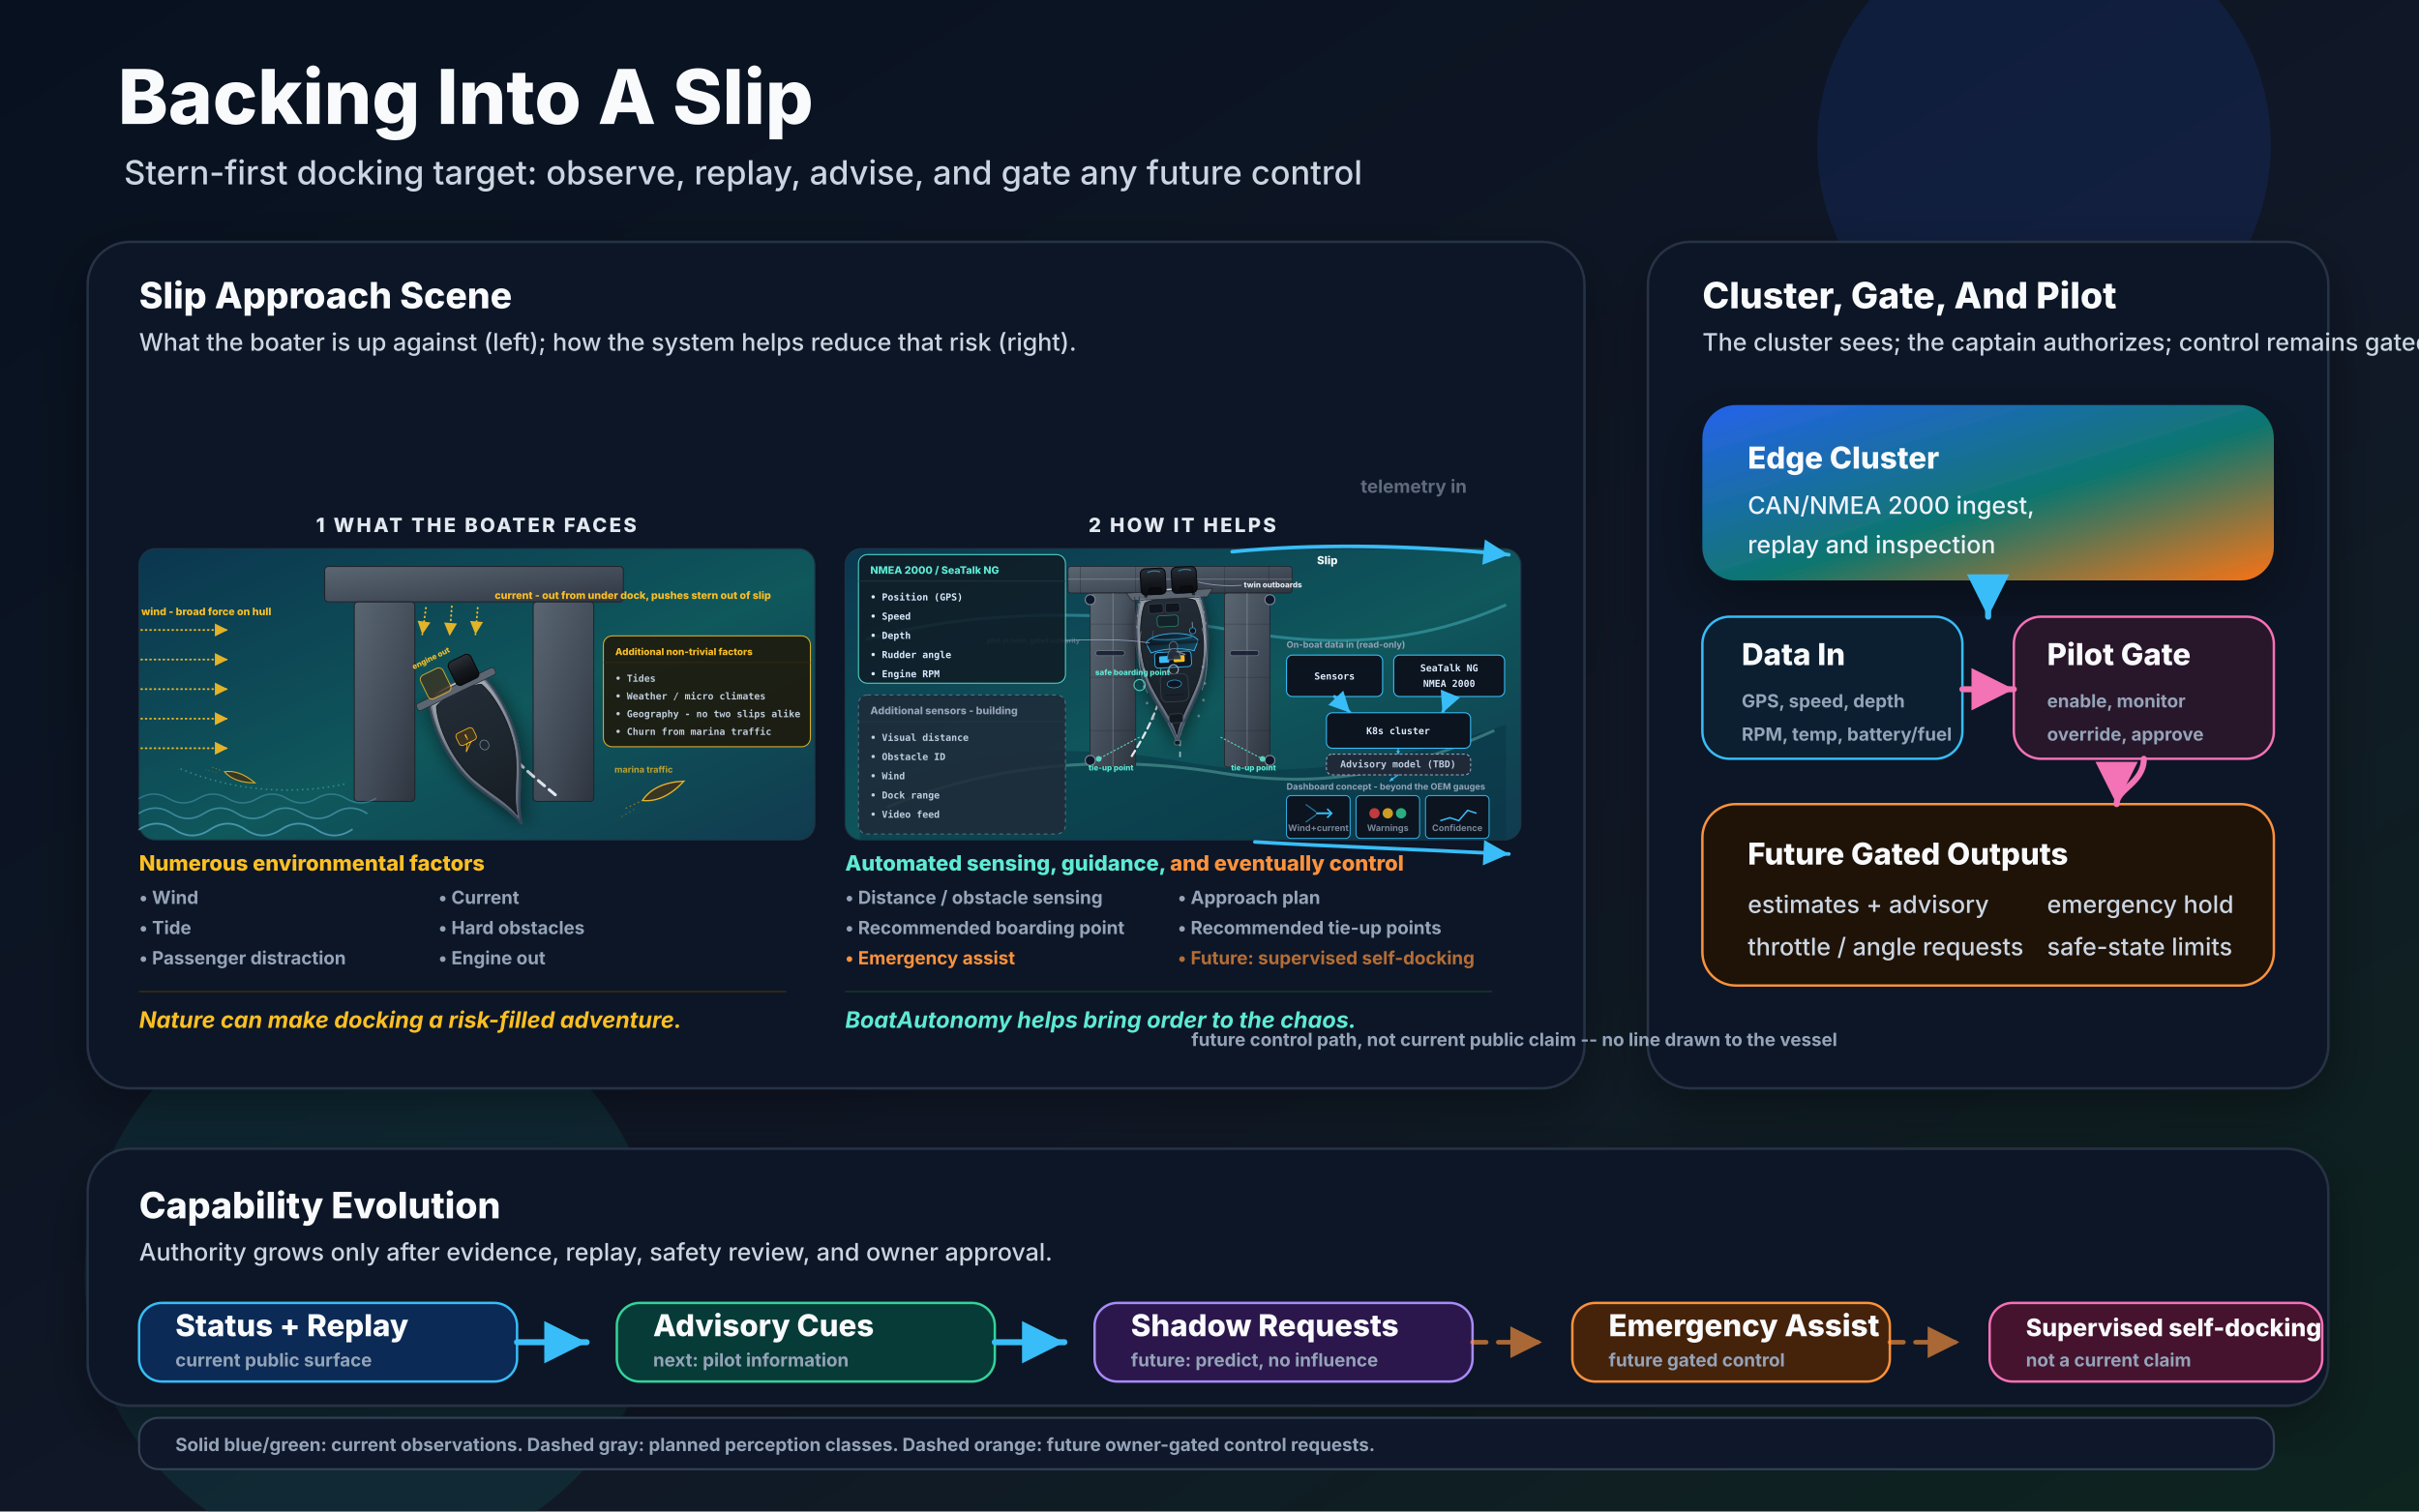
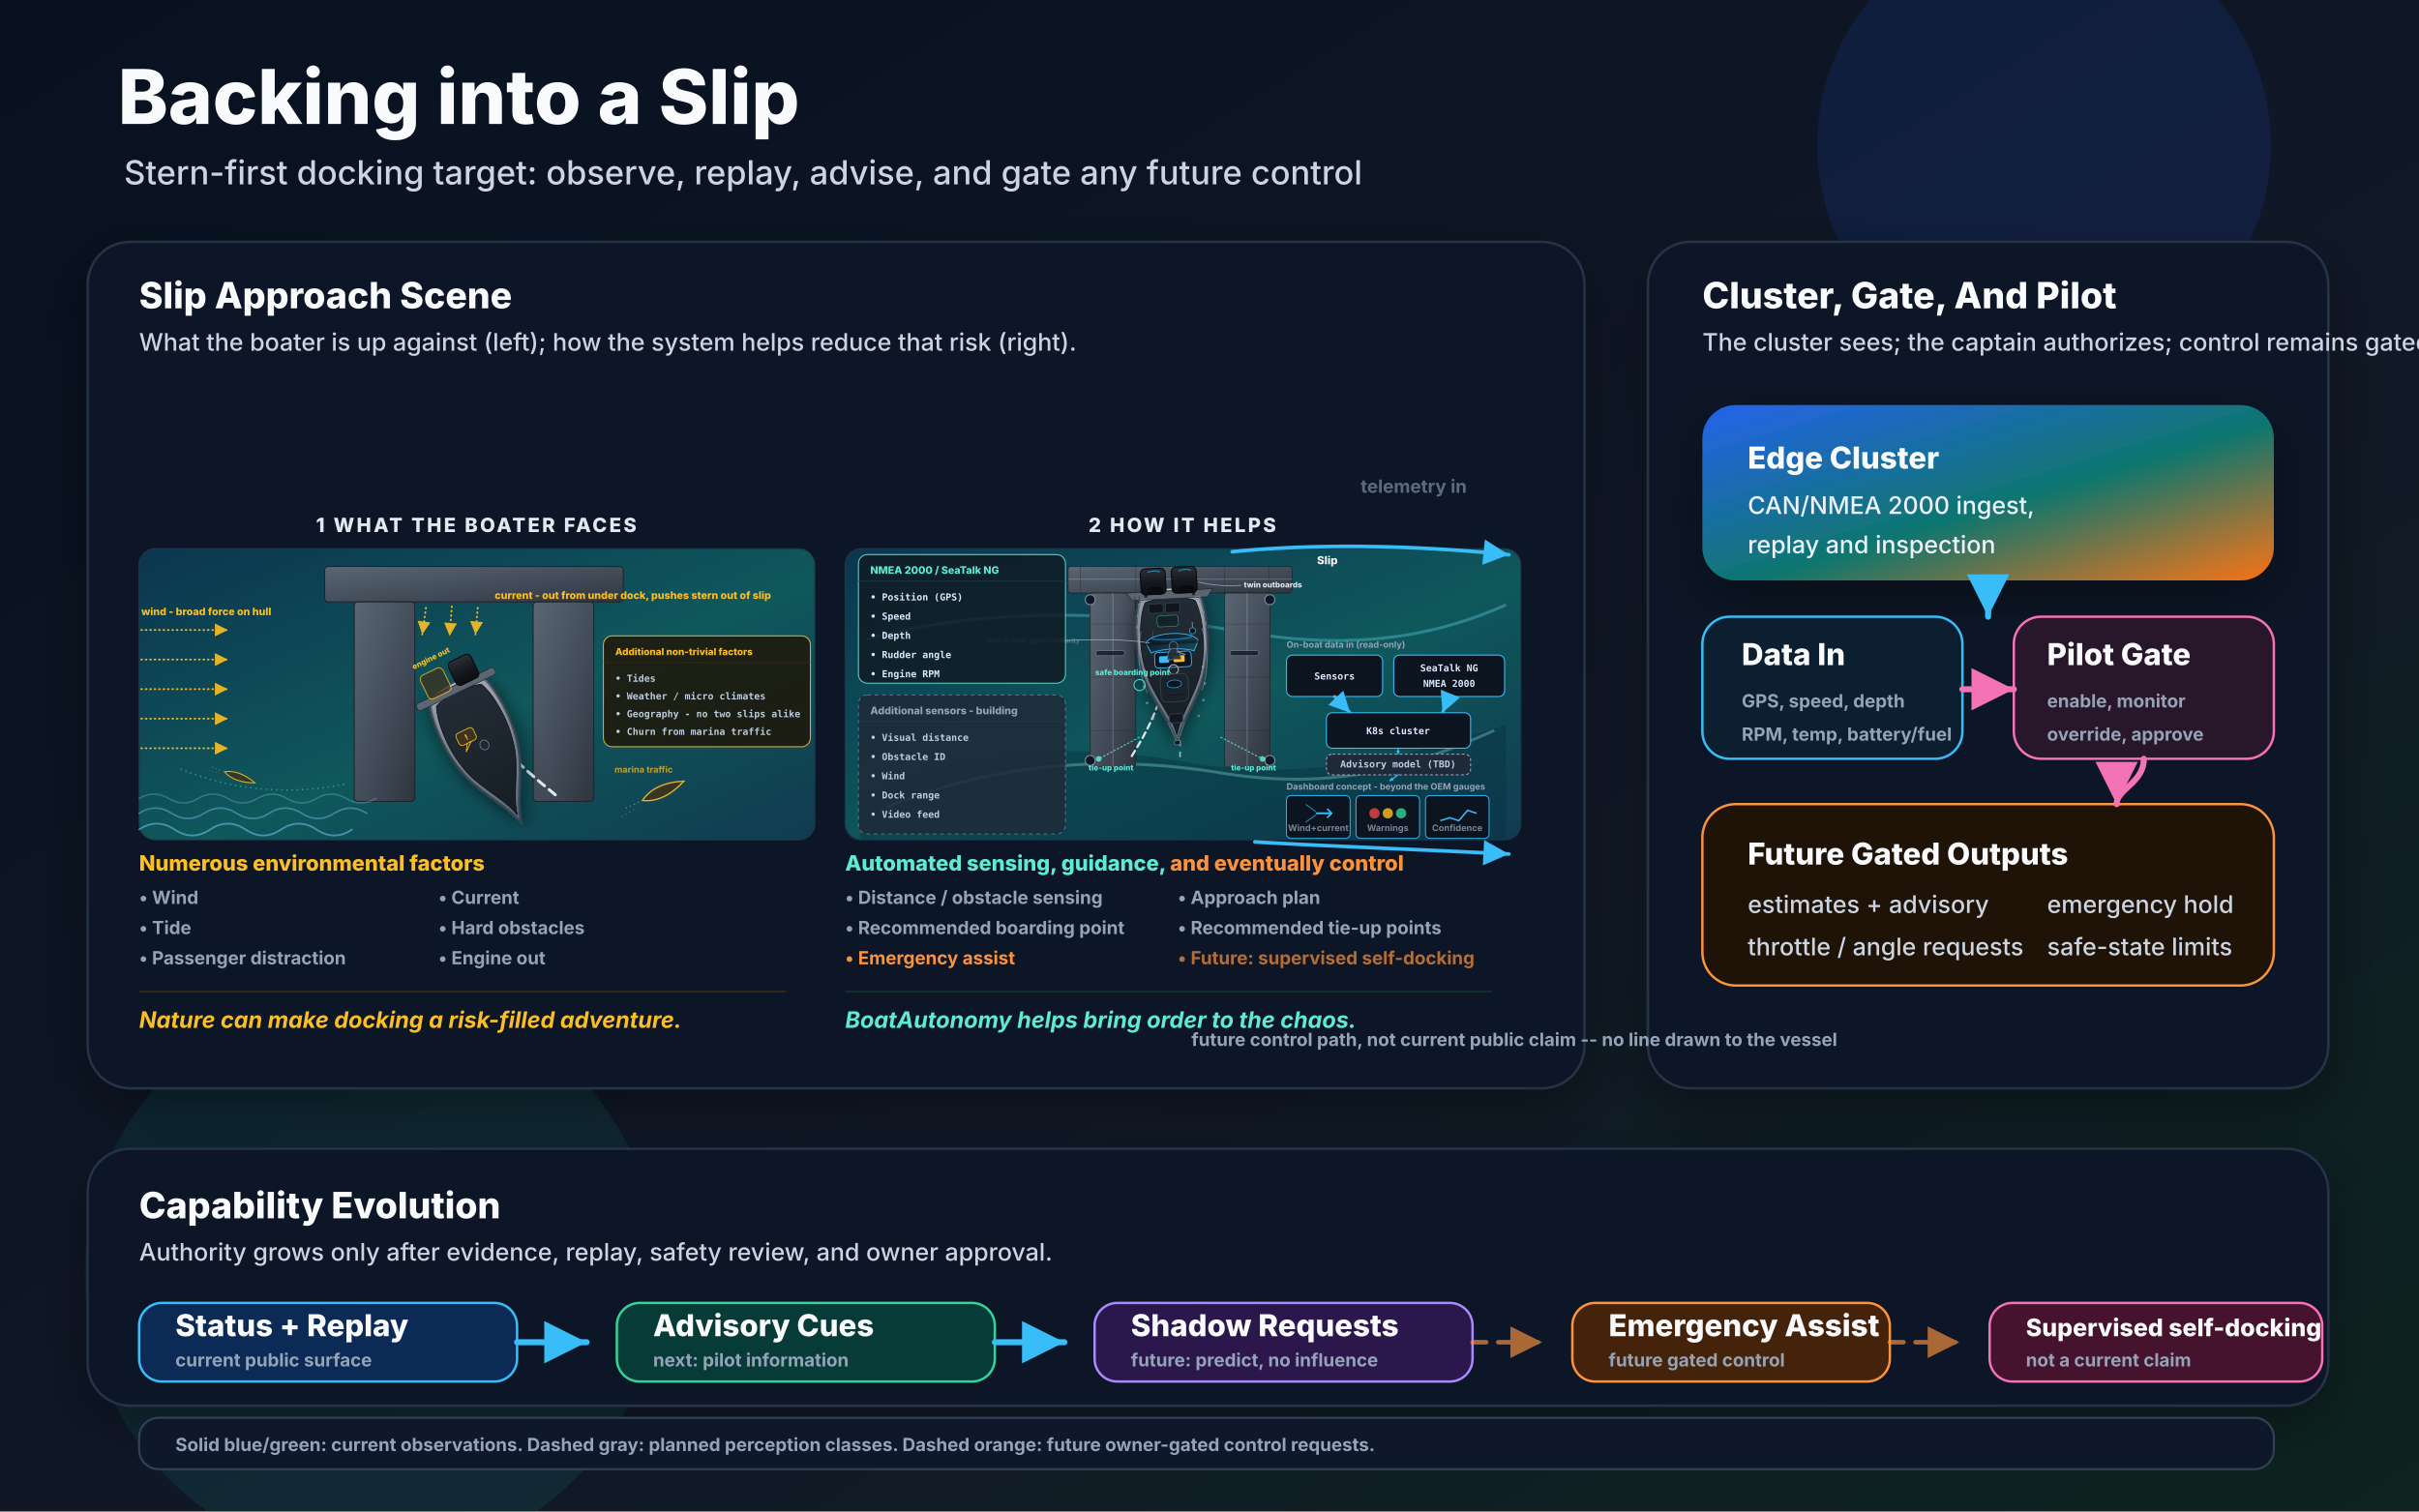
<svg xmlns="http://www.w3.org/2000/svg" width="1600" height="1000" viewBox="0 0 1600 1000" role="img" aria-labelledby="title desc">
  <defs>
    <linearGradient id="bg" x1="0" y1="0" x2="1" y2="1">
      <stop offset="0" stop-color="#07111f" />
      <stop offset="0.58" stop-color="#111827" />
      <stop offset="1" stop-color="#0d241f" />
    </linearGradient>
    <linearGradient id="water" x1="0" y1="0" x2="1" y2="1">
      <stop offset="0" stop-color="#0b3a53" />
      <stop offset="0.55" stop-color="#0f5f61" />
      <stop offset="1" stop-color="#123f53" />
    </linearGradient>
    <linearGradient id="dock" x1="0" y1="0" x2="1" y2="1">
      <stop offset="0" stop-color="#5b6673" />
      <stop offset="0.5" stop-color="#454f5c" />
      <stop offset="1" stop-color="#2e353f" />
    </linearGradient>
    <linearGradient id="hull" x1="0" y1="1" x2="0" y2="0">
      <stop offset="0" stop-color="#54606d" />
      <stop offset="0.42" stop-color="#8b96a2" />
      <stop offset="0.78" stop-color="#b7c0cb" />
      <stop offset="1" stop-color="#c7cfd8" />
    </linearGradient>
    <linearGradient id="hullShade" x1="0" y1="0" x2="1" y2="0">
      <stop offset="0" stop-color="#000000" stop-opacity="0.28" />
      <stop offset="0.5" stop-color="#000000" stop-opacity="0" />
      <stop offset="1" stop-color="#000000" stop-opacity="0.22" />
    </linearGradient>
    <linearGradient id="deck" x1="0" y1="0" x2="0" y2="1">
      <stop offset="0" stop-color="#232c36" />
      <stop offset="1" stop-color="#161d24" />
    </linearGradient>
    <linearGradient id="darkGlass" x1="0" y1="0" x2="1" y2="1">
      <stop offset="0" stop-color="#0b1220" />
      <stop offset="1" stop-color="#164e63" />
    </linearGradient>
    <linearGradient id="cowl" x1="0" y1="0" x2="0" y2="1">
      <stop offset="0" stop-color="#2a2f37" />
      <stop offset="0.55" stop-color="#15181d" />
      <stop offset="1" stop-color="#0b0d10" />
    </linearGradient>
    <linearGradient id="cluster" x1="0" y1="0" x2="1" y2="1">
      <stop offset="0" stop-color="#2563eb" />
      <stop offset="0.55" stop-color="#0f766e" />
      <stop offset="1" stop-color="#f97316" />
    </linearGradient>
    <filter id="shadow" x="-20%" y="-20%" width="140%" height="140%">
      <feDropShadow dx="0" dy="12" stdDeviation="18" flood-color="#000000" flood-opacity="0.36" />
    </filter>
    <filter id="hullshadow" x="-30%" y="-30%" width="160%" height="160%">
      <feDropShadow dx="0" dy="10" stdDeviation="14" flood-color="#000000" flood-opacity="0.5" />
    </filter>
    <marker id="arrowData" markerWidth="10" markerHeight="10" refX="7" refY="3.5" orient="auto" markerUnits="strokeWidth">
      <path d="M0,0 L7,3.5 L0,7 z" fill="#38bdf8" />
    </marker>
    <marker id="arrowSmall" markerWidth="6" markerHeight="6" refX="4.5" refY="2.5" orient="auto" markerUnits="userSpaceOnUse">
      <path d="M0,0 L5,2.5 L0,5 z" fill="#38bdf8" />
    </marker>
    <marker id="arrowSense" markerWidth="10" markerHeight="10" refX="7" refY="3.5" orient="auto" markerUnits="strokeWidth">
      <path d="M0,0 L7,3.5 L0,7 z" fill="#34d399" />
    </marker>
    <marker id="arrowPlanned" markerWidth="10" markerHeight="10" refX="7" refY="3.5" orient="auto" markerUnits="strokeWidth">
      <path d="M0,0 L7,3.5 L0,7 z" fill="#a3aebf" />
    </marker>
    <marker id="arrowControl" markerWidth="10" markerHeight="10" refX="7" refY="3.5" orient="auto" markerUnits="strokeWidth">
      <path d="M0,0 L7,3.5 L0,7 z" fill="#fb923c" />
    </marker>
    <marker id="arrowHuman" markerWidth="10" markerHeight="10" refX="7" refY="3.5" orient="auto" markerUnits="strokeWidth">
      <path d="M0,0 L7,3.5 L0,7 z" fill="#f472b6" />
    </marker>
    <marker id="arrowHazard" markerWidth="10" markerHeight="10" refX="7" refY="3.5" orient="auto" markerUnits="strokeWidth">
      <path d="M0,0 L7,3.5 L0,7 z" fill="#fbbf24" />
    </marker>
    <marker id="arrowTie" markerWidth="8" markerHeight="8" refX="6" refY="3" orient="auto" markerUnits="strokeWidth">
      <circle cx="3" cy="3" r="2.6" fill="#5eead4" />
    </marker>
    <style>
      .title{font:800 50px -apple-system,BlinkMacSystemFont,"Segoe UI",sans-serif;fill:#f8fafc;letter-spacing:0}
      .sub{font:500 22px -apple-system,BlinkMacSystemFont,"Segoe UI",sans-serif;fill:#cbd5e1;letter-spacing:0}
      .h{font:800 24px -apple-system,BlinkMacSystemFont,"Segoe UI",sans-serif;fill:#f8fafc;letter-spacing:0}
      .h2{font:800 20px -apple-system,BlinkMacSystemFont,"Segoe UI",sans-serif;fill:#f8fafc;letter-spacing:0}
      .s{font:500 16px -apple-system,BlinkMacSystemFont,"Segoe UI",sans-serif;fill:#cbd5e1;letter-spacing:0}
      .tiny{font:700 12px -apple-system,BlinkMacSystemFont,"Segoe UI",sans-serif;fill:#94a3b8;letter-spacing:0}
      .crop-only{display:none}
      .hide-in-crop{}
      .lede{font:800 14px -apple-system,BlinkMacSystemFont,"Segoe UI",sans-serif;letter-spacing:0}
      .orient{font:800 13px -apple-system,BlinkMacSystemFont,"Segoe UI",sans-serif;fill:#e2e8f0;letter-spacing:1.5}
      .mono{font:700 13px ui-monospace,SFMono-Regular,Menlo,Consolas,monospace;fill:#dbeafe;letter-spacing:0}
      .panel{fill:#111827;stroke:#263244;stroke-width:1.6;filter:url(#shadow)}
      .chip{fill:#172338;stroke:#334155;stroke-width:1.4}
      .plannedChip{fill:#1f2937;stroke:#64748b;stroke-width:1.4;stroke-dasharray:5 5;opacity:0.86}
      .dockEdge{stroke:#e2e8f0;stroke-width:1.6;opacity:0.28}
      .data{stroke:#38bdf8;stroke-width:4;fill:none;marker-end:url(#arrowData);stroke-linecap:round}
      .sense{stroke:#34d399;stroke-width:3;fill:none;marker-end:url(#arrowSense);stroke-linecap:round}
      .planned{stroke:#a3aebf;stroke-width:3;fill:none;marker-end:url(#arrowPlanned);stroke-dasharray:6 7;stroke-linecap:round;opacity:0.82}
      .control{stroke:#fb923c;stroke-width:3;fill:none;marker-end:url(#arrowControl);stroke-dasharray:9 8;stroke-linecap:round;opacity:0.66}
      .human{stroke:#f472b6;stroke-width:4;fill:none;marker-end:url(#arrowHuman);stroke-linecap:round}
      .hazard{stroke:#fbbf24;stroke-width:2.5;fill:none;marker-end:url(#arrowHazard);stroke-dasharray:1 5;stroke-linecap:round;opacity:0.9}
      .tie{stroke:#5eead4;stroke-width:2;fill:none;marker-end:url(#arrowTie);stroke-dasharray:4 3;opacity:0.85}
      .reverse{stroke:#e2e8f0;stroke-width:4;fill:none;marker-end:url(#arrowData);stroke-linecap:round;stroke-dasharray:11 8}
    </style>
  </defs>
  <rect width="1600" height="1000" fill="url(#bg)" />
  <circle cx="1352" cy="96" r="150" fill="#1d4ed8" opacity="0.14" />
  <circle cx="246" cy="844" r="190" fill="#0f766e" opacity="0.18" />
-   <text x="78" y="82" class="title">Backing Into A Slip</text>
+   <text x="78" y="82" class="title">Backing into a Slip</text>
  <text x="82" y="122" class="sub">Stern-first docking target: observe, replay, advise, and gate any future control</text>
  <rect x="58" y="160" width="990" height="560" rx="28" class="panel" />
  <text x="92" y="204" class="h">Slip Approach Scene</text>
  <text x="92" y="232" class="s">What the boater is up against (left); how the system helps reduce that risk (right).</text>
  <text x="782" y="352" class="orient" fill="#e2e8f0" text-anchor="middle">2  HOW IT HELPS</text>
  <g id="scene-docked" transform="translate(559 363) scale(0.489) translate(-92 -262)">
    <rect x="92" y="262" width="914" height="394" rx="22" fill="url(#water)" opacity="0.9" stroke="#1e3a4a" stroke-width="1.5" />
    <path d="M112 596 C250 535 390 522 548 550 C704 578 844 548 986 500 L986 656 L112 656 Z" fill="#083344" opacity="0.5" />
    <path d="M120 385 C270 342 460 344 626 374 C768 399 880 385 986 338" stroke="#67e8f9" stroke-width="4" opacity="0.32" fill="none" />
    <path d="M148 612 C292 552 450 540 604 566 C758 590 862 556 970 508" stroke="#99f6e4" stroke-width="4" opacity="0.3" fill="none" />
    <g id="docked-assembly" transform="translate(545 286) scale(0.75) translate(-545 -286)">
      <g id="slip-dock">
        <rect x="343" y="286" width="404" height="48" rx="5" fill="url(#dock)" stroke="#1f242b" stroke-width="1.4" />
        <rect x="383" y="334" width="82" height="314" rx="5" fill="url(#dock)" stroke="#1f242b" stroke-width="1.4" />
        <rect x="625" y="334" width="82" height="314" rx="5" fill="url(#dock)" stroke="#1f242b" stroke-width="1.4" />
        <line x1="343" y1="309" x2="747" y2="309" class="dockEdge" />
        <line x1="424" y1="334" x2="424" y2="648" class="dockEdge" />
        <line x1="666" y1="334" x2="666" y2="648" class="dockEdge" />
        <line x1="365" y1="286" x2="365" y2="334" stroke="#12151a" opacity="0.5" />
        <line x1="465" y1="286" x2="465" y2="334" stroke="#12151a" opacity="0.4" />
        <line x1="545" y1="286" x2="545" y2="334" stroke="#12151a" opacity="0.45" />
        <line x1="625" y1="286" x2="625" y2="334" stroke="#12151a" opacity="0.4" />
        <line x1="705" y1="286" x2="705" y2="334" stroke="#12151a" opacity="0.45" />
        <line x1="383" y1="390" x2="465" y2="390" stroke="#12151a" opacity="0.4" />
        <line x1="383" y1="486" x2="465" y2="486" stroke="#12151a" opacity="0.4" />
        <line x1="383" y1="582" x2="465" y2="582" stroke="#12151a" opacity="0.4" />
        <line x1="625" y1="390" x2="707" y2="390" stroke="#12151a" opacity="0.4" />
        <line x1="625" y1="486" x2="707" y2="486" stroke="#12151a" opacity="0.4" />
        <line x1="625" y1="582" x2="707" y2="582" stroke="#12151a" opacity="0.4" />
        <circle cx="383" cy="346" r="9" fill="#0f172a" stroke="#7c8794" stroke-width="2" />
        <circle cx="383" cy="636" r="9" fill="#0f172a" stroke="#7c8794" stroke-width="2" />
        <circle cx="707" cy="346" r="9" fill="#0f172a" stroke="#7c8794" stroke-width="2" />
        <circle cx="707" cy="636" r="9" fill="#0f172a" stroke="#7c8794" stroke-width="2" />
        <rect x="393" y="438" width="52" height="9" rx="4" fill="#0f172a" stroke="#7c8794" stroke-width="1.2" opacity="0.78" />
        <rect x="635" y="438" width="52" height="9" rx="4" fill="#0f172a" stroke="#7c8794" stroke-width="1.2" opacity="0.78" />
        <text x="792" y="282" class="h2">Slip</text>
      </g>
      <g id="slip-guides">
        <path d="M545 340 L545 640" stroke="#dbeafe" stroke-width="3" stroke-dasharray="10 10" opacity="0.7" />
        <path d="M458 628 C485 585 505 545 515 500 C525 452 528 415 531 385" class="reverse" />
      </g>
      <g id="boat" transform="rotate(-3 533 466)">
        <path id="hullpath" d="M481 332 C472 352 468 382 468 412 C468 442 474 478 486 505 C496 528 508 548 518 568 C524 580 528 590 531 600 L533 608 L535 600 C538 590 542 580 548 568 C558 548 570 528 580 505 C592 478 598 442 598 412 C598 382 594 352 585 332 C566 322 500 322 481 332 Z" fill="url(#hull)" stroke="#3d4551" stroke-width="3" filter="url(#hullshadow)" />
        <path d="M481 332 C472 352 468 382 468 412 C468 442 474 478 486 505 C496 528 508 548 518 568 C524 580 528 590 531 600 L533 608 L535 600 C538 590 542 580 548 568 C558 548 570 528 580 505 C592 478 598 442 598 412 C598 382 594 352 585 332 C566 322 500 322 481 332 Z" fill="url(#hullShade)" />
        <path d="M481 332 C472 352 468 382 468 412 C468 442 474 478 486 505 C496 528 508 548 518 568 C524 580 528 590 531 600 L533 608 L535 600 C538 590 542 580 548 568 C558 548 570 528 580 505 C592 478 598 442 598 412 C598 382 594 352 585 332 C566 322 500 322 481 332 Z" fill="none" stroke="#1e3a5f" stroke-width="2.2" opacity="0.55" transform="translate(533 466) scale(0.965) translate(-533 -466)" />
        <path d="M481 332 C472 352 468 382 468 412 C468 442 474 478 486 505 C496 528 508 548 518 568 C524 580 528 590 531 600 L533 608 L535 600 C538 590 542 580 548 568 C558 548 570 528 580 505 C592 478 598 442 598 412 C598 382 594 352 585 332 C566 322 500 322 481 332 Z" fill="url(#deck)" stroke="#0d1116" stroke-width="1.6" transform="translate(533 466) scale(0.87) translate(-533 -466)" />
        <path d="M478 400 C468 440 470 480 484 512" stroke="#e7ecf1" stroke-width="1.6" opacity="0.35" fill="none" />
        <path d="M588 400 C598 440 596 480 582 512" stroke="#e7ecf1" stroke-width="1.6" opacity="0.35" fill="none" />
        <g id="stern-gear">
          <path d="M455 330 L611 330 L601 344 L465 344 Z" fill="#5c6673" stroke="#22262c" stroke-width="1.2" />
          <line x1="470" y1="337" x2="470" y2="349" stroke="#22262c" stroke-width="1.6" opacity="0.7" />
          <line x1="478" y1="337" x2="478" y2="352" stroke="#22262c" stroke-width="1.6" opacity="0.7" />
          <circle cx="490" cy="337" r="3.2" fill="#22262c" />
          <circle cx="576" cy="337" r="3.2" fill="#22262c" />
          <g id="outboards">
            <path d="M491 288 h27 a9 9 0 0 1 9 9 v30 a8 8 0 0 1 -8 8 h-29 a8 8 0 0 1 -8 -8 v-30 a9 9 0 0 1 9 -9 Z" fill="url(#cowl)" stroke="#05070a" stroke-width="1.8" />
            <path d="M495 295 C501 292 512 292 518 295" stroke="#38bdf8" stroke-width="2" opacity="0.6" fill="none" />
            <rect x="496" y="323" width="23" height="12" rx="3" fill="#0a0c0f" stroke="#05070a" stroke-width="1.2" />
            <path d="M547 288 h27 a9 9 0 0 1 9 9 v30 a8 8 0 0 1 -8 8 h-29 a8 8 0 0 1 -8 -8 v-30 a9 9 0 0 1 9 -9 Z" fill="url(#cowl)" stroke="#05070a" stroke-width="1.8" />
            <path d="M551 295 C557 292 568 292 574 295" stroke="#38bdf8" stroke-width="2" opacity="0.6" fill="none" />
            <rect x="552" y="323" width="23" height="12" rx="3" fill="#0a0c0f" stroke="#05070a" stroke-width="1.2" />
          </g>
        </g>
        <g id="cockpit-detail" opacity="0.85">
          <rect x="494" y="352" width="26" height="17" rx="4" fill="#0d1319" stroke="#3d4551" stroke-width="1.2" />
          <rect x="524" y="352" width="26" height="17" rx="4" fill="#0d1319" stroke="#3d4551" stroke-width="1.2" />
          <rect x="508" y="374" width="38" height="20" rx="5" fill="#0c1c22" stroke="#34d399" stroke-width="1.2" opacity="0.7" />
          <circle cx="478" cy="352" r="2.6" fill="#7c8794" />
          <circle cx="474" cy="372" r="2.6" fill="#7c8794" />
          <circle cx="472" cy="392" r="2.6" fill="#7c8794" />
          <circle cx="588" cy="352" r="2.6" fill="#7c8794" />
          <circle cx="592" cy="372" r="2.6" fill="#7c8794" />
          <circle cx="594" cy="392" r="2.6" fill="#7c8794" />
          <ellipse cx="483" cy="345" rx="4.4" ry="2.6" fill="none" stroke="#7c8794" stroke-width="1.4" />
          <ellipse cx="583" cy="345" rx="4.4" ry="2.6" fill="none" stroke="#7c8794" stroke-width="1.4" />
        </g>
        <g id="helm-structure">
          <line x1="500" y1="400" x2="497" y2="418" stroke="#3d4551" stroke-width="2" />
          <line x1="566" y1="400" x2="569" y2="418" stroke="#3d4551" stroke-width="2" />
          <circle cx="571" cy="404" r="5.6" fill="#0b1220" stroke="#38bdf8" stroke-width="1.3" opacity="0.85" />
          <line x1="571" y1="398" x2="571" y2="388" stroke="#94a3b8" stroke-width="1.4" />
          <path d="M486 422 C495 402 571 402 580 422 L572 440 C548 433 518 433 494 440 Z" fill="url(#darkGlass)" stroke="#38bdf8" stroke-width="1.5" />
          <path d="M482 424 L584 424" stroke="#0d1116" stroke-width="5" opacity="0.5" />
          <rect x="500" y="440" width="66" height="28" rx="6" fill="#0c141f" stroke="#38bdf8" stroke-width="1.5" />
          <rect x="508" y="447" width="18" height="12" rx="2" fill="#38bdf8" />
          <rect x="534" y="447" width="20" height="12" rx="2" fill="#fbbf24" />
          <circle cx="533" cy="472" r="8.6" fill="none" stroke="#94a3b8" stroke-width="2.2" />
        </g>
        <g id="operator" opacity="0.92">
          <ellipse cx="535" cy="430" rx="7.6" ry="8.6" fill="#1c2733" stroke="#7c8794" stroke-width="1.3" />
          <path d="M523 454 C523 441 528 434 535 434 C542 434 547 441 547 454 Z" fill="#232f3d" stroke="#7c8794" stroke-width="1.3" />
          <path d="M541 440 L555 446" stroke="#7c8794" stroke-width="2.6" stroke-linecap="round" />
        </g>
        <g id="rails" opacity="0.6" stroke="#94a3b8" stroke-width="1.2">
          <circle cx="480" cy="470" r="1.8" fill="#94a3b8" />
          <circle cx="478" cy="500" r="1.8" fill="#94a3b8" />
          <circle cx="482" cy="530" r="1.8" fill="#94a3b8" />
          <circle cx="492" cy="558" r="1.8" fill="#94a3b8" />
          <circle cx="586" cy="470" r="1.8" fill="#94a3b8" />
          <circle cx="588" cy="500" r="1.8" fill="#94a3b8" />
          <circle cx="584" cy="530" r="1.8" fill="#94a3b8" />
          <circle cx="574" cy="558" r="1.8" fill="#94a3b8" />
        </g>
        <g id="cabin">
          <rect x="508" y="480" width="50" height="50" rx="11" fill="#1a222b" stroke="#3d4551" stroke-width="1.4" opacity="0.9" />
          <ellipse cx="533" cy="498" rx="13" ry="7" fill="#0b1220" stroke="#38bdf8" stroke-width="1.2" opacity="0.85" />
          <line x1="516" y1="518" x2="550" y2="518" stroke="#0d1116" stroke-width="2" opacity="0.6" />
        </g>
        <g id="foredeck">
          <rect x="521" y="552" width="24" height="16" rx="4" fill="#12181f" stroke="#3d4551" stroke-width="1.2" />
          <path d="M518 568 L533 604" stroke="#7c8794" stroke-width="1.3" opacity="0.7" fill="none" />
          <path d="M548 568 L533 604" stroke="#7c8794" stroke-width="1.3" opacity="0.7" fill="none" />
          <rect x="528" y="600" width="10" height="8" rx="2" fill="#12181f" stroke="#7c8794" stroke-width="1.1" />
        </g>
        <path d="M497 415 C515 419 551 419 569 415" stroke="#38bdf8" stroke-width="2.6" opacity="0.45" fill="none" />
      </g>
      <g id="boat-callouts">
        <path d="M656 320 C630 322 600 320 578 314" stroke="#94a3b8" stroke-width="1.4" fill="none" />
        <text x="660" y="324" class="lede" fill="#e2e8f0">twin outboards</text>
        <path d="M330 420 C380 418 440 416 490 424" stroke="#94a3b8" stroke-width="1.4" fill="none" />
        <text x="196" y="424" class="tiny" opacity="0.55">pilot at helm, gated authority</text>
      </g>
      <g id="perception">
        <path d="M472 594 L393 636" class="tie" />
        <path d="M618 594 L699 636" class="tie" />
        <text x="380" y="654" class="lede" fill="#5eead4">tie-up point</text>
        <text x="637" y="654" class="lede" fill="#5eead4">tie-up point</text>
        <circle cx="472" cy="500" r="10" fill="none" stroke="#5eead4" stroke-width="2" opacity="0.8" />
        <text x="392" y="482" class="lede" fill="#5eead4">safe boarding point</text>
      </g>
    </g>
    <g id="data-table-live">
      <rect x="110" y="270" width="280" height="174" rx="12" fill="#0f1b24" opacity="0.85" stroke="#5eead4" stroke-width="1.4" />
      <text x="126" y="296" class="lede" fill="#5eead4">NMEA 2000 / SeaTalk NG</text>
      <line x1="110" y1="306" x2="390" y2="306" stroke="#1e3a4a" stroke-width="1" />
      <text x="126" y="332" class="mono">• Position (GPS)</text>
      <text x="126" y="358" class="mono">• Speed</text>
      <text x="126" y="384" class="mono">• Depth</text>
      <text x="126" y="410" class="mono">• Rudder angle</text>
      <text x="126" y="436" class="mono">• Engine RPM</text>
    </g>
    <g id="data-table-planned">
      <rect x="110" y="460" width="280" height="188" rx="12" fill="#1f2937" opacity="0.85" stroke="#64748b" stroke-width="1.4" stroke-dasharray="5 5" />
      <text x="126" y="486" class="lede" fill="#94a3b8">Additional sensors - building</text>
      <line x1="110" y1="496" x2="390" y2="496" stroke="#1e3a4a" stroke-width="1" />
      <text x="126" y="522" class="mono" opacity="0.85">• Visual distance</text>
      <text x="126" y="548" class="mono" opacity="0.85">• Obstacle ID</text>
      <text x="126" y="574" class="mono" opacity="0.85">• Wind</text>
      <text x="126" y="600" class="mono" opacity="0.85">• Dock range</text>
      <text x="126" y="626" class="mono" opacity="0.85">• Video feed</text>
    </g>
    <g id="system-diagram">
      <text x="689" y="396" class="tiny">On-boat data in (read-only)</text>
      <rect x="689" y="406" width="130" height="56" rx="8" fill="#0c141f" stroke="#38bdf8" stroke-width="1.4" />
      <text x="754" y="439" text-anchor="middle" class="mono">Sensors</text>
      <rect x="834" y="406" width="150" height="56" rx="8" fill="#0c141f" stroke="#38bdf8" stroke-width="1.4" />
      <text x="909" y="428" text-anchor="middle" class="mono">SeaTalk NG</text>
      <text x="909" y="449" text-anchor="middle" class="mono">NMEA 2000</text>
      <path d="M754 462 L775 484" class="data" />
      <path d="M909 462 L900 484" class="data" />
      <rect x="743" y="484" width="195" height="48" rx="8" fill="#0c141f" stroke="#38bdf8" stroke-width="1.4" />
      <text x="840" y="513" text-anchor="middle" class="mono">K8s cluster</text>
      <path d="M840 532 L840 540" stroke="#38bdf8" stroke-width="1.6" fill="none" marker-end="url(#arrowSmall)" stroke-linecap="round" />
      <rect x="743" y="540" width="195" height="28" rx="8" fill="#1f2937" stroke="#94a3b8" stroke-width="1.4" stroke-dasharray="4 3" />
      <text x="840" y="558" text-anchor="middle" class="mono" opacity="0.85">Advisory model (TBD)</text>
      <path d="M840 568 L829 576" stroke="#38bdf8" stroke-width="1.6" fill="none" marker-end="url(#arrowSmall)" stroke-linecap="round" />
      <text x="689" y="588" class="tiny">Dashboard concept - beyond the OEM gauges</text>
      <g id="dashboard-mock">
        <rect x="689" y="596" width="86" height="58" rx="6" fill="#0c141f" stroke="#38bdf8" stroke-width="1.2" />
        <path d="M715 608 L729 618" stroke="#38bdf8" stroke-width="1.6" opacity="0.6" />
        <path d="M715 632 L729 622" stroke="#38bdf8" stroke-width="1.6" opacity="0.6" />
        <path d="M729 620 L750 620" stroke="#38bdf8" stroke-width="2.6" />
        <path d="M744 614 L750 620 L744 626" stroke="#38bdf8" stroke-width="2.2" fill="none" />
        <text x="732" y="644" text-anchor="middle" class="tiny" opacity="0.8">Wind+current</text>
        <rect x="783" y="596" width="86" height="58" rx="6" fill="#0c141f" stroke="#38bdf8" stroke-width="1.2" />
        <circle cx="808" cy="620" r="7" fill="#ef4444" opacity="0.8" />
        <circle cx="826" cy="620" r="7" fill="#fbbf24" opacity="0.8" />
        <circle cx="844" cy="620" r="7" fill="#34d399" opacity="0.8" />
        <text x="826" y="644" text-anchor="middle" class="tiny" opacity="0.8">Warnings</text>
        <rect x="877" y="596" width="86" height="58" rx="6" fill="#0c141f" stroke="#38bdf8" stroke-width="1.2" />
        <path d="M897 630 L910 626 L922 630 L934 616 L946 620" stroke="#38bdf8" stroke-width="2" fill="none" />
        <text x="920" y="644" text-anchor="middle" class="tiny" opacity="0.8">Confidence</text>
      </g>
    </g>
  </g>
  <text x="315" y="352" class="orient" fill="#e2e8f0" text-anchor="middle">1  WHAT THE BOATER FACES</text>
  <g id="scene-approach" transform="translate(92 363) scale(0.489) translate(-92 -262)">
    <rect x="92" y="262" width="914" height="394" rx="22" fill="url(#water)" opacity="0.9" stroke="#1e3a4a" stroke-width="1.5" />
    <g id="slip-dock-approach">
      <rect x="343" y="286" width="404" height="48" rx="5" fill="url(#dock)" stroke="#1f242b" stroke-width="1.4" />
      <rect x="383" y="334" width="82" height="270" rx="5" fill="url(#dock)" stroke="#1f242b" stroke-width="1.4" />
      <rect x="625" y="334" width="82" height="270" rx="5" fill="url(#dock)" stroke="#1f242b" stroke-width="1.4" />
    </g>
    <path d="M655 595 C600 550 570 520 555 490" class="reverse" />
    <g id="wind-force">
      <path d="M95 372 L212 372" class="hazard" />
      <path d="M95 412 L212 412" class="hazard" />
      <path d="M95 452 L212 452" class="hazard" />
      <path d="M95 492 L212 492" class="hazard" />
      <path d="M95 532 L212 532" class="hazard" />
      <text x="95" y="352" class="lede" fill="#fbbf24">wind - broad force on hull</text>
    </g>
    <g id="current-force">
      <path d="M480 342 L475 378" class="hazard" />
      <path d="M515 340 L512 380" class="hazard" />
      <path d="M550 342 L547 378" class="hazard" />
      <text x="573" y="330" class="lede" fill="#fbbf24">current - out from under dock, pushes stern out of slip</text>
    </g>
    <path d="M148 560 C220 590 300 596 372 580" stroke="#5eead4" stroke-width="2" opacity="0.4" fill="none" stroke-dasharray="2 5" />
    <g id="traffic-boat-2">
      <g transform="translate(230 572) rotate(20) scale(0.8) translate(-230 -572)">
        <path d="M200 572 Q222 560 255 572 Q222 584 200 572 Z" fill="#3d3320" stroke="#fbbf24" stroke-width="1.8" opacity="0.85" />
        <path d="M178 572 L196 572" stroke="#fbbf24" stroke-width="1.5" opacity="0.45" stroke-dasharray="2 4" />
        <path d="M168 580 L188 578" stroke="#fbbf24" stroke-width="1.1" opacity="0.3" stroke-dasharray="2 4" />
      </g>
    </g>
    <g id="waves-graphic" stroke="#7dd3fc" fill="none" stroke-linecap="round">
      <path d="M92 600 Q112 588 132 600 Q152 612 172 600 Q192 588 212 600 Q232 612 252 600 Q272 588 292 600 Q312 612 332 600 Q352 588 372 600 Q392 612 412 600" stroke-width="2" opacity="0.3" />
      <path d="M92 620 Q114 606 136 620 Q158 634 180 620 Q202 606 224 620 Q246 634 268 620 Q290 606 312 620 Q334 634 356 620 Q378 606 400 620" stroke-width="2.2" opacity="0.4" />
      <path d="M92 642 Q116 626 140 642 Q164 658 188 642 Q212 626 236 642 Q260 658 284 642 Q308 626 332 642 Q356 658 380 642" stroke-width="2.4" opacity="0.5" />
    </g>
    <g id="variability-list">
      <rect x="720" y="380" width="280" height="150" rx="12" fill="#1f1608" opacity="0.85" stroke="#fbbf24" stroke-width="1.4" />
      <text x="736" y="406" class="lede" fill="#fbbf24" style="font-size:13px">Additional non-trivial factors</text>
      <line x1="720" y1="416" x2="1000" y2="416" stroke="#3a2a12" stroke-width="1" />
      <text x="736" y="442" class="mono" opacity="0.85">• Tides</text>
      <text x="736" y="466" class="mono" opacity="0.85">• Weather / micro climates</text>
      <text x="736" y="490" class="mono" opacity="0.85">• Geography - no two slips alike</text>
      <text x="736" y="514" class="mono" opacity="0.85">• Churn from marina traffic</text>
    </g>
    <g id="traffic-boat">
      <g transform="rotate(-25 800 590)">
        <path d="M770 590 Q795 575 832 590 Q795 605 770 590 Z" fill="#3d3320" stroke="#fbbf24" stroke-width="1.8" opacity="0.9" />
        <path d="M745 590 L765 590" stroke="#fbbf24" stroke-width="1.5" opacity="0.5" stroke-dasharray="2 4" />
        <path d="M735 598 L755 596" stroke="#fbbf24" stroke-width="1.2" opacity="0.35" stroke-dasharray="2 4" />
      </g>
      <text x="735" y="565" class="tiny" style="fill:#fbbf24" opacity="0.75">marina traffic</text>
    </g>
    <g id="boat-approach" transform="translate(30 73) rotate(-26 533 466) translate(533 466) scale(0.75) translate(-533 -466)">
      <path d="M481 332 C472 352 468 382 468 412 C468 442 474 478 486 505 C496 528 508 548 518 568 C524 580 528 590 531 600 L533 608 L535 600 C538 590 542 580 548 568 C558 548 570 528 580 505 C592 478 598 442 598 412 C598 382 594 352 585 332 C566 322 500 322 481 332 Z" fill="url(#hull)" stroke="#3d4551" stroke-width="3" filter="url(#hullshadow)" />
      <path d="M481 332 C472 352 468 382 468 412 C468 442 474 478 486 505 C496 528 508 548 518 568 C524 580 528 590 531 600 L533 608 L535 600 C538 590 542 580 548 568 C558 548 570 528 580 505 C592 478 598 442 598 412 C598 382 594 352 585 332 C566 322 500 322 481 332 Z" fill="url(#hullShade)" />
      <path d="M481 332 C472 352 468 382 468 412 C468 442 474 478 486 505 C496 528 508 548 518 568 C524 580 528 590 531 600 L533 608 L535 600 C538 590 542 580 548 568 C558 548 570 528 580 505 C592 478 598 442 598 412 C598 382 594 352 585 332 C566 322 500 322 481 332 Z" fill="none" stroke="#1e3a5f" stroke-width="2.2" opacity="0.55" transform="translate(533 466) scale(0.965) translate(-533 -466)" />
      <path d="M481 332 C472 352 468 382 468 412 C468 442 474 478 486 505 C496 528 508 548 518 568 C524 580 528 590 531 600 L533 608 L535 600 C538 590 542 580 548 568 C558 548 570 528 580 505 C592 478 598 442 598 412 C598 382 594 352 585 332 C566 322 500 322 481 332 Z" fill="url(#deck)" stroke="#0d1116" stroke-width="1.6" transform="translate(533 466) scale(0.87) translate(-533 -466)" />
      <rect x="455" y="330" width="156" height="14" rx="5" fill="#5c6673" stroke="#22262c" stroke-width="1.2" />
      <path d="M491 288 h27 a9 9 0 0 1 9 9 v30 a8 8 0 0 1 -8 8 h-29 a8 8 0 0 1 -8 -8 v-30 a9 9 0 0 1 9 -9 Z" fill="#3d3320" stroke="#fbbf24" stroke-width="1.8" opacity="0.75" />
      <path d="M547 288 h27 a9 9 0 0 1 9 9 v30 a8 8 0 0 1 -8 8 h-29 a8 8 0 0 1 -8 -8 v-30 a9 9 0 0 1 9 -9 Z" fill="url(#cowl)" stroke="#05070a" stroke-width="1.8" />
      <text x="480" y="272" class="lede" fill="#fbbf24">engine out</text>
      <ellipse cx="535" cy="450" rx="8" ry="9" fill="#1c2733" stroke="#7c8794" stroke-width="1.3" />
      <g id="passenger-pressure">
        <rect x="495" y="410" width="34" height="24" rx="6" fill="#3d3320" stroke="#fbbf24" stroke-width="1.4" />
        <path d="M508 434 L500 447 L516 434 Z" fill="#3d3320" stroke="#fbbf24" stroke-width="1.4" />
        <text x="512" y="428" text-anchor="middle" style="font:800 14px -apple-system,BlinkMacSystemFont,'Segoe UI',sans-serif;fill:#fbbf24">!</text>
      </g>
    </g>
  </g>
  <path d="M815 365 C865 360 930 360 998 367" class="data" style="stroke-width:2.4" />
  <path d="M830 557 C880 560 940 562 998 565" class="data" style="stroke-width:2.4" />
  <text x="900" y="326" class="tiny" opacity="0.6">telemetry in</text>
  <rect x="1090" y="160" width="450" height="560" rx="28" class="panel" />
  <text x="1126" y="204" class="h">Cluster, Gate, And Pilot</text>
  <text x="1126" y="232" class="s">The cluster sees; the captain authorizes; control remains gated.</text>
  <rect x="1126" y="268" width="378" height="116" rx="22" fill="url(#cluster)" filter="url(#shadow)" />
  <text x="1156" y="310" class="h2">Edge Cluster</text>
  <text x="1156" y="340" class="s" style="fill:#eef2ff">CAN/NMEA 2000 ingest,</text>
  <text x="1156" y="366" class="s" style="fill:#eef2ff">replay and inspection</text>
  <rect x="1126" y="408" width="172" height="94" rx="18" fill="#0b1f31" stroke="#38bdf8" stroke-width="1.6" />
  <text x="1152" y="440" class="h2">Data In</text>
  <text x="1152" y="468" class="tiny">GPS, speed, depth</text>
  <text x="1152" y="490" class="tiny">RPM, temp, battery/fuel</text>
  <rect x="1332" y="408" width="172" height="94" rx="18" fill="#28162a" stroke="#f472b6" stroke-width="1.6" />
  <text x="1354" y="440" class="h2">Pilot Gate</text>
  <text x="1354" y="468" class="tiny">enable, monitor</text>
  <text x="1354" y="490" class="tiny">override, approve</text>
  <rect x="1126" y="532" width="378" height="120" rx="22" fill="#1f1308" stroke="#fb923c" stroke-width="1.6" />
  <text x="1156" y="572" class="h2">Future Gated Outputs</text>
  <text x="1156" y="604" class="s">estimates + advisory</text>
  <text x="1156" y="632" class="s">throttle / angle requests</text>
  <text x="1354" y="604" class="s">emergency hold</text>
  <text x="1354" y="632" class="s">safe-state limits</text>
  <path d="M1298 456 C1314 456 1318 456 1332 456" class="human" />
  <path d="M1315 384 C1315 394 1315 398 1315 408" class="data" />
  <path d="M1418 502 C1418 518 1400 522 1400 532" class="human" />
  <g id="left-summary">
    <text x="92" y="576" class="lede" fill="#fbbf24">Numerous environmental factors</text>
    <text x="92" y="598" class="tiny">• Wind</text>
    <text x="290" y="598" class="tiny">• Current</text>
    <text x="92" y="618" class="tiny">• Tide</text>
    <text x="290" y="618" class="tiny">• Hard obstacles</text>
    <text x="92" y="638" class="tiny">• Passenger distraction</text>
    <text x="290" y="638" class="tiny">• Engine out</text>
  </g>
  <g id="takeaway-left">
    <line x1="92" y1="656" x2="520" y2="656" stroke="#3a2a12" stroke-width="1" />
    <text x="92" y="680" style="font:italic 700 15px -apple-system,BlinkMacSystemFont,'Segoe UI',sans-serif;fill:#fbbf24">Nature can make docking a risk-filled adventure.</text>
  </g>
  <g id="legend-left" class="crop-only">
    <rect x="92" y="703" width="11" height="11" fill="#fbbf24" />
    <text x="108" y="712" class="tiny" opacity="0.85">Amber = hazard, faced now</text>
    <path d="M320 707 L336 707" stroke="#dbeafe" stroke-width="3" stroke-dasharray="4 3" />
    <text x="342" y="712" class="tiny" opacity="0.85">Dashed white = intended path</text>
  </g>
  <g id="right-summary">
    <text x="559" y="576" class="lede" fill="#5eead4">Automated sensing, guidance, <tspan fill="#fb923c">and eventually control</tspan>
    </text>
    <text x="559" y="598" class="tiny">• Distance / obstacle sensing</text>
    <text x="779" y="598" class="tiny">• Approach plan</text>
    <text x="559" y="618" class="tiny">• Recommended boarding point</text>
    <text x="779" y="618" class="tiny">• Recommended tie-up points</text>
    <text x="559" y="638" class="tiny" style="fill:#fb923c">• Emergency assist</text>
    <text x="779" y="638" class="tiny" style="fill:#fb923c" opacity="0.7">• Future: supervised self-docking</text>
  </g>
  <g id="takeaway-right">
    <line x1="559" y1="656" x2="987" y2="656" stroke="#12352f" stroke-width="1" />
    <text x="559" y="680" style="font:italic 700 15px -apple-system,BlinkMacSystemFont,'Segoe UI',sans-serif;fill:#5eead4">BoatAutonomy helps bring order to the chaos.</text>
  </g>
  <g id="legend-right" class="crop-only">
    <rect x="559" y="703" width="11" height="11" fill="#5eead4" />
    <text x="575" y="712" class="tiny" opacity="0.85">Teal = pilot help</text>
    <rect x="710" y="703" width="11" height="11" fill="#64748b" stroke="#94a3b8" stroke-width="1" stroke-dasharray="3 2" />
    <text x="726" y="712" class="tiny" opacity="0.85">Gray = building</text>
    <rect x="840" y="703" width="11" height="11" fill="#fb923c" opacity="0.85" />
    <text x="856" y="712" class="tiny" opacity="0.85">Orange = future, gated</text>
    <rect x="559" y="718" width="90" height="34" rx="6" fill="#0c141f" stroke="#38bdf8" stroke-width="1.2" />
    <path d="M567 742 Q585 730 600 736 Q612 741 622 732" stroke="#38bdf8" stroke-width="1.8" fill="none" stroke-dasharray="3 2" />
    <rect x="624" y="726" width="4" height="16" fill="#38bdf8" opacity="0.6" />
    <rect x="632" y="726" width="4" height="16" fill="#38bdf8" opacity="0.6" />
    <text x="659" y="739" class="tiny" opacity="0.85">Position - a track into the dock, not just a dot</text>
  </g>
  <text x="788" y="692" class="tiny hide-in-crop">future control path, not current public claim -- no line drawn to the vessel</text>
  <rect x="58" y="760" width="1482" height="170" rx="28" class="panel" />
  <text x="92" y="806" class="h">Capability Evolution</text>
  <text x="92" y="834" class="s">Authority grows only after evidence, replay, safety review, and owner approval.</text>
  <g id="evolution">
    <rect x="92" y="862" width="250" height="52" rx="15" fill="#0b2a55" stroke="#38bdf8" stroke-width="1.6" />
    <text x="116" y="884" class="h2">Status + Replay</text>
    <text x="116" y="904" class="tiny">current public surface</text>
    <path d="M342 888 L388 888" class="data" />
    <rect x="408" y="862" width="250" height="52" rx="15" fill="#073b37" stroke="#34d399" stroke-width="1.6" />
    <text x="432" y="884" class="h2">Advisory Cues</text>
    <text x="432" y="904" class="tiny">next: pilot information</text>
    <path d="M658 888 L704 888" class="data" />
    <rect x="724" y="862" width="250" height="52" rx="15" fill="#2b174c" stroke="#a78bfa" stroke-width="1.6" />
    <text x="748" y="884" class="h2">Shadow Requests</text>
    <text x="748" y="904" class="tiny">future: predict, no influence</text>
    <path d="M974 888 L1020 888" class="control" />
    <rect x="1040" y="862" width="210" height="52" rx="15" fill="#45220a" stroke="#fb923c" stroke-width="1.6" />
    <text x="1064" y="884" class="h2">Emergency Assist</text>
    <text x="1064" y="904" class="tiny">future gated control</text>
    <path d="M1250 888 L1296 888" class="control" />
    <rect x="1316" y="862" width="220" height="52" rx="15" fill="#45132e" stroke="#f472b6" stroke-width="1.6" />
    <text x="1340" y="884" class="h2" style="font-size:16px">Supervised self-docking</text>
    <text x="1340" y="904" class="tiny">not a current claim</text>
  </g>
  <rect x="92" y="938" width="1412" height="34" rx="13" fill="#0f172a" stroke="#334155" stroke-width="1.4" />
  <text x="116" y="960" class="tiny">Solid blue/green: current observations. Dashed gray: planned perception classes. Dashed orange: future owner-gated control requests.</text>
</svg>
